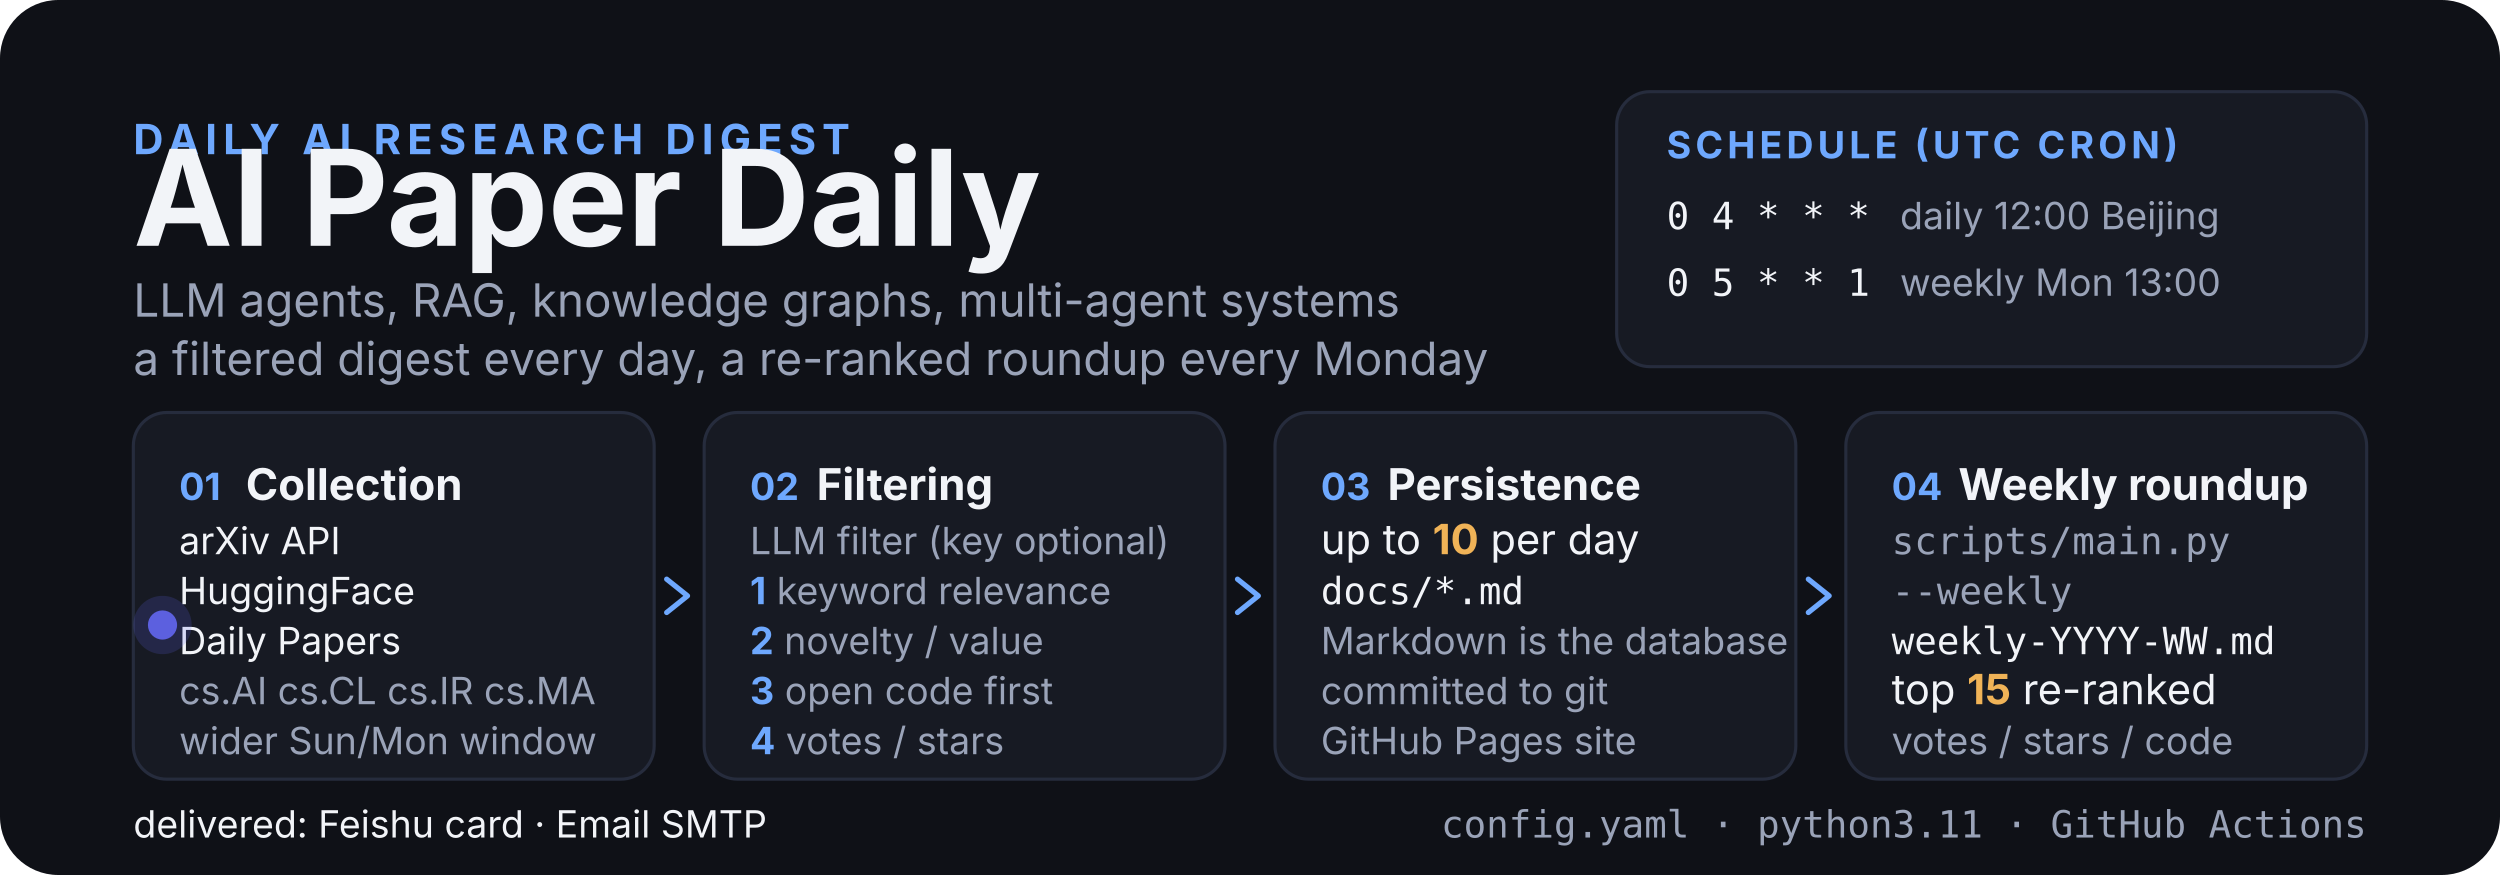
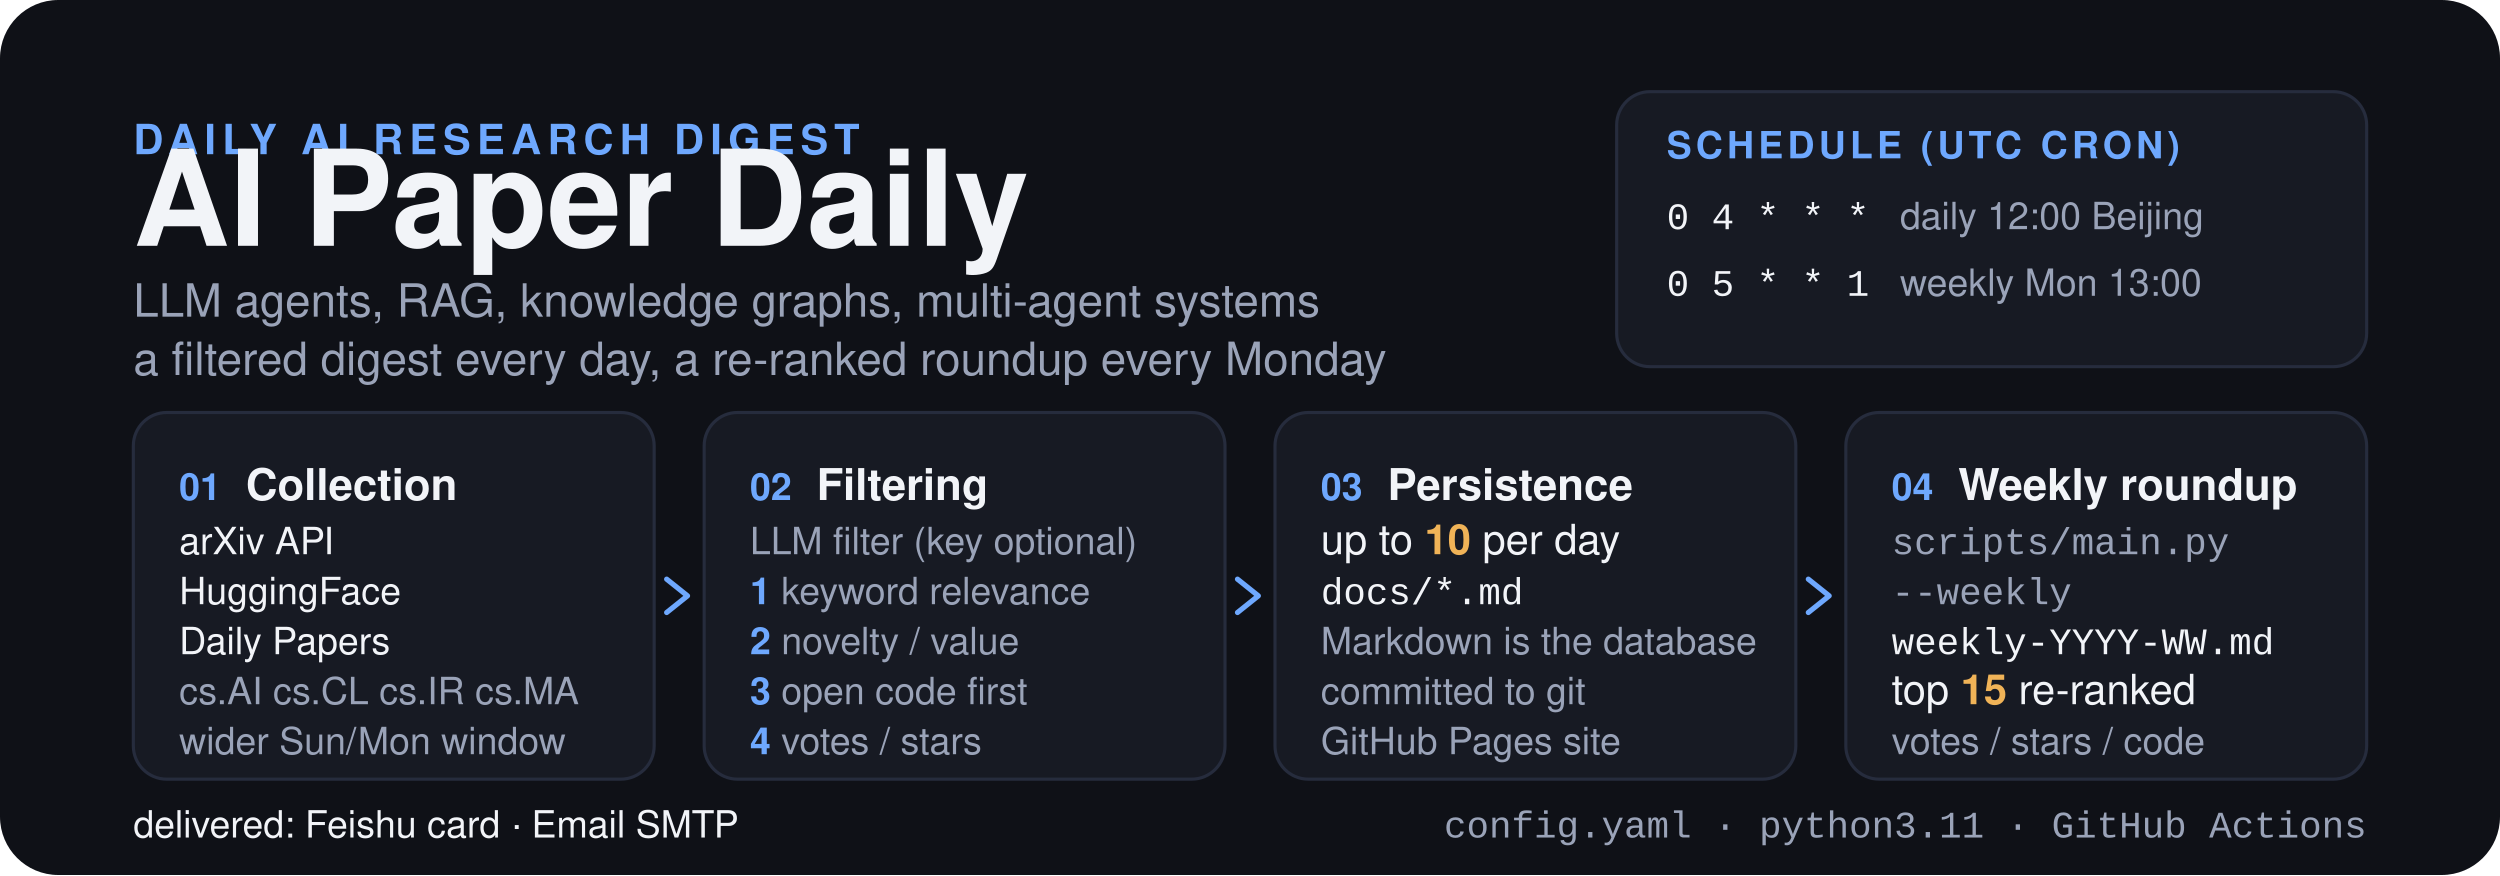
<svg xmlns="http://www.w3.org/2000/svg" width="1200" height="420" viewBox="0 0 1200 420" role="img" aria-labelledby="heroTitle heroDesc">
  <rect width="1200" height="420" rx="28" fill="#0F1117" />
  <g id="title-block">
-     <text x="64" y="74" font-family="-apple-system, BlinkMacSystemFont, 'Segoe UI', 'PingFang SC', sans-serif" font-size="20" font-weight="700" letter-spacing="3" fill="#6EA8FE">DAILY AI RESEARCH DIGEST</text>
-     <text x="64" y="118" font-family="-apple-system, BlinkMacSystemFont, 'Segoe UI', 'PingFang SC', sans-serif" font-size="64" font-weight="700" fill="#F2F4F8">AI Paper Daily</text>
-     <text x="64" y="152" font-family="-apple-system, BlinkMacSystemFont, 'Segoe UI', 'PingFang SC', sans-serif" font-size="22" fill="#9AA3B8">LLM agents, RAG, knowledge graphs, multi-agent systems</text>
-     <text x="64" y="180" font-family="-apple-system, BlinkMacSystemFont, 'Segoe UI', 'PingFang SC', sans-serif" font-size="22" fill="#9AA3B8">a filtered digest every day, a re-ranked roundup every Monday</text>
+     <text x="64" y="74" font-family="Helvetica Neue, Helvetica, Arial, 'Liberation Sans', sans-serif" font-size="20" font-weight="700" letter-spacing="3" fill="#6EA8FE">DAILY AI RESEARCH DIGEST</text>
+     <text x="64" y="118" font-family="Helvetica Neue, Helvetica, Arial, 'Liberation Sans', sans-serif" font-size="64" font-weight="700" fill="#F2F4F8">AI Paper Daily</text>
+     <text x="64" y="152" font-family="Helvetica Neue, Helvetica, Arial, 'Liberation Sans', sans-serif" font-size="22" fill="#9AA3B8">LLM agents, RAG, knowledge graphs, multi-agent systems</text>
+     <text x="64" y="180" font-family="Helvetica Neue, Helvetica, Arial, 'Liberation Sans', sans-serif" font-size="22" fill="#9AA3B8">a filtered digest every day, a re-ranked roundup every Monday</text>
  </g>
  <g id="schedule-card">
    <rect x="776" y="44" width="360" height="132" rx="16" fill="#171A23" stroke="#262C3D" stroke-width="1.5" />
-     <text x="800" y="76" font-family="-apple-system, BlinkMacSystemFont, 'Segoe UI', 'PingFang SC', sans-serif" font-size="18" font-weight="700" letter-spacing="2" fill="#6EA8FE">SCHEDULE (UTC CRON)</text>
-     <text x="800" y="110" font-family="ui-monospace, SFMono-Regular, Menlo, monospace" font-size="18" fill="#F2F4F8">0 4 * * *</text>
-     <text x="912" y="110" font-family="-apple-system, BlinkMacSystemFont, 'Segoe UI', 'PingFang SC', sans-serif" font-size="18" fill="#9AA3B8">daily 12:00 Beijing</text>
-     <text x="800" y="142" font-family="ui-monospace, SFMono-Regular, Menlo, monospace" font-size="18" fill="#F2F4F8">0 5 * * 1</text>
-     <text x="912" y="142" font-family="-apple-system, BlinkMacSystemFont, 'Segoe UI', 'PingFang SC', sans-serif" font-size="18" fill="#9AA3B8">weekly Mon 13:00</text>
+     <text x="800" y="76" font-family="Helvetica Neue, Helvetica, Arial, 'Liberation Sans', sans-serif" font-size="18" font-weight="700" letter-spacing="2" fill="#6EA8FE">SCHEDULE (UTC CRON)</text>
+     <text x="800" y="110" font-family="ui-monospace, SFMono-Regular, Menlo, Consolas, 'Liberation Mono', monospace" font-size="18" fill="#F2F4F8">0 4 * * *</text>
+     <text x="912" y="110" font-family="Helvetica Neue, Helvetica, Arial, 'Liberation Sans', sans-serif" font-size="18" fill="#9AA3B8">daily 12:00 Beijing</text>
+     <text x="800" y="142" font-family="ui-monospace, SFMono-Regular, Menlo, Consolas, 'Liberation Mono', monospace" font-size="18" fill="#F2F4F8">0 5 * * 1</text>
+     <text x="912" y="142" font-family="Helvetica Neue, Helvetica, Arial, 'Liberation Sans', sans-serif" font-size="18" fill="#9AA3B8">weekly Mon 13:00</text>
  </g>
  <g id="stage-collection">
    <rect x="64" y="198" width="250" height="176" rx="16" fill="#171A23" stroke="#262C3D" stroke-width="1.5" />
-     <text x="86" y="240" font-family="-apple-system, BlinkMacSystemFont, 'Segoe UI', 'PingFang SC', sans-serif" font-size="18" font-weight="700" fill="#6EA8FE">01</text>
-     <text x="118" y="240" font-family="-apple-system, BlinkMacSystemFont, 'Segoe UI', 'PingFang SC', sans-serif" font-size="21" font-weight="700" fill="#F2F4F8">Collection</text>
-     <text x="86" y="266" font-family="-apple-system, BlinkMacSystemFont, 'Segoe UI', 'PingFang SC', sans-serif" font-size="18" fill="#F2F4F8">arXiv API</text>
-     <text x="86" y="290" font-family="-apple-system, BlinkMacSystemFont, 'Segoe UI', 'PingFang SC', sans-serif" font-size="18" fill="#F2F4F8">HuggingFace</text>
-     <text x="86" y="314" font-family="-apple-system, BlinkMacSystemFont, 'Segoe UI', 'PingFang SC', sans-serif" font-size="18" fill="#F2F4F8">Daily Papers</text>
-     <text x="86" y="338" font-family="-apple-system, BlinkMacSystemFont, 'Segoe UI', 'PingFang SC', sans-serif" font-size="18" fill="#9AA3B8">cs.AI cs.CL cs.IR cs.MA</text>
-     <text x="86" y="362" font-family="-apple-system, BlinkMacSystemFont, 'Segoe UI', 'PingFang SC', sans-serif" font-size="18" fill="#9AA3B8">wider Sun/Mon window</text>
+     <text x="86" y="240" font-family="Helvetica Neue, Helvetica, Arial, 'Liberation Sans', sans-serif" font-size="18" font-weight="700" fill="#6EA8FE">01</text>
+     <text x="118" y="240" font-family="Helvetica Neue, Helvetica, Arial, 'Liberation Sans', sans-serif" font-size="21" font-weight="700" fill="#F2F4F8">Collection</text>
+     <text x="86" y="266" font-family="Helvetica Neue, Helvetica, Arial, 'Liberation Sans', sans-serif" font-size="18" fill="#F2F4F8">arXiv API</text>
+     <text x="86" y="290" font-family="Helvetica Neue, Helvetica, Arial, 'Liberation Sans', sans-serif" font-size="18" fill="#F2F4F8">HuggingFace</text>
+     <text x="86" y="314" font-family="Helvetica Neue, Helvetica, Arial, 'Liberation Sans', sans-serif" font-size="18" fill="#F2F4F8">Daily Papers</text>
+     <text x="86" y="338" font-family="Helvetica Neue, Helvetica, Arial, 'Liberation Sans', sans-serif" font-size="18" fill="#9AA3B8">cs.AI cs.CL cs.IR cs.MA</text>
+     <text x="86" y="362" font-family="Helvetica Neue, Helvetica, Arial, 'Liberation Sans', sans-serif" font-size="18" fill="#9AA3B8">wider Sun/Mon window</text>
  </g>
  <path d="M320 278 L330 286 L320 294" fill="none" stroke="#6EA8FE" stroke-width="2.5" stroke-linecap="round" stroke-linejoin="round" />
  <g id="stage-filtering">
    <rect x="338" y="198" width="250" height="176" rx="16" fill="#171A23" stroke="#262C3D" stroke-width="1.5" />
-     <text x="360" y="240" font-family="-apple-system, BlinkMacSystemFont, 'Segoe UI', 'PingFang SC', sans-serif" font-size="18" font-weight="700" fill="#6EA8FE">02</text>
-     <text x="392" y="240" font-family="-apple-system, BlinkMacSystemFont, 'Segoe UI', 'PingFang SC', sans-serif" font-size="21" font-weight="700" fill="#F2F4F8">Filtering</text>
-     <text x="360" y="266" font-family="-apple-system, BlinkMacSystemFont, 'Segoe UI', 'PingFang SC', sans-serif" font-size="18" fill="#9AA3B8">LLM filter (key optional)</text>
-     <text x="360" y="290" font-family="-apple-system, BlinkMacSystemFont, 'Segoe UI', 'PingFang SC', sans-serif" font-size="18" fill="#9AA3B8">
+     <text x="360" y="240" font-family="Helvetica Neue, Helvetica, Arial, 'Liberation Sans', sans-serif" font-size="18" font-weight="700" fill="#6EA8FE">02</text>
+     <text x="392" y="240" font-family="Helvetica Neue, Helvetica, Arial, 'Liberation Sans', sans-serif" font-size="21" font-weight="700" fill="#F2F4F8">Filtering</text>
+     <text x="360" y="266" font-family="Helvetica Neue, Helvetica, Arial, 'Liberation Sans', sans-serif" font-size="18" fill="#9AA3B8">LLM filter (key optional)</text>
+     <text x="360" y="290" font-family="Helvetica Neue, Helvetica, Arial, 'Liberation Sans', sans-serif" font-size="18" fill="#9AA3B8">
      <tspan fill="#6EA8FE" font-weight="700">1</tspan>  keyword relevance</text>
-     <text x="360" y="314" font-family="-apple-system, BlinkMacSystemFont, 'Segoe UI', 'PingFang SC', sans-serif" font-size="18" fill="#9AA3B8">
+     <text x="360" y="314" font-family="Helvetica Neue, Helvetica, Arial, 'Liberation Sans', sans-serif" font-size="18" fill="#9AA3B8">
      <tspan fill="#6EA8FE" font-weight="700">2</tspan>  novelty / value</text>
-     <text x="360" y="338" font-family="-apple-system, BlinkMacSystemFont, 'Segoe UI', 'PingFang SC', sans-serif" font-size="18" fill="#9AA3B8">
+     <text x="360" y="338" font-family="Helvetica Neue, Helvetica, Arial, 'Liberation Sans', sans-serif" font-size="18" fill="#9AA3B8">
      <tspan fill="#6EA8FE" font-weight="700">3</tspan>  open code first</text>
-     <text x="360" y="362" font-family="-apple-system, BlinkMacSystemFont, 'Segoe UI', 'PingFang SC', sans-serif" font-size="18" fill="#9AA3B8">
+     <text x="360" y="362" font-family="Helvetica Neue, Helvetica, Arial, 'Liberation Sans', sans-serif" font-size="18" fill="#9AA3B8">
      <tspan fill="#6EA8FE" font-weight="700">4</tspan>  votes / stars</text>
  </g>
  <path d="M594 278 L604 286 L594 294" fill="none" stroke="#6EA8FE" stroke-width="2.5" stroke-linecap="round" stroke-linejoin="round" />
  <g id="stage-persistence">
    <rect x="612" y="198" width="250" height="176" rx="16" fill="#171A23" stroke="#262C3D" stroke-width="1.5" />
-     <text x="634" y="240" font-family="-apple-system, BlinkMacSystemFont, 'Segoe UI', 'PingFang SC', sans-serif" font-size="18" font-weight="700" fill="#6EA8FE">03</text>
-     <text x="666" y="240" font-family="-apple-system, BlinkMacSystemFont, 'Segoe UI', 'PingFang SC', sans-serif" font-size="21" font-weight="700" fill="#F2F4F8">Persistence</text>
-     <text x="634" y="266" font-family="-apple-system, BlinkMacSystemFont, 'Segoe UI', 'PingFang SC', sans-serif" font-size="20" fill="#F2F4F8">up to <tspan fill="#F0B357" font-weight="700">10</tspan> per day</text>
-     <text x="634" y="290" font-family="ui-monospace, SFMono-Regular, Menlo, monospace" font-size="18" fill="#F2F4F8">docs/*.md</text>
-     <text x="634" y="314" font-family="-apple-system, BlinkMacSystemFont, 'Segoe UI', 'PingFang SC', sans-serif" font-size="18" fill="#9AA3B8">Markdown is the database</text>
-     <text x="634" y="338" font-family="-apple-system, BlinkMacSystemFont, 'Segoe UI', 'PingFang SC', sans-serif" font-size="18" fill="#9AA3B8">committed to git</text>
-     <text x="634" y="362" font-family="-apple-system, BlinkMacSystemFont, 'Segoe UI', 'PingFang SC', sans-serif" font-size="18" fill="#9AA3B8">GitHub Pages site</text>
+     <text x="634" y="240" font-family="Helvetica Neue, Helvetica, Arial, 'Liberation Sans', sans-serif" font-size="18" font-weight="700" fill="#6EA8FE">03</text>
+     <text x="666" y="240" font-family="Helvetica Neue, Helvetica, Arial, 'Liberation Sans', sans-serif" font-size="21" font-weight="700" fill="#F2F4F8">Persistence</text>
+     <text x="634" y="266" font-family="Helvetica Neue, Helvetica, Arial, 'Liberation Sans', sans-serif" font-size="20" fill="#F2F4F8">up to <tspan fill="#F0B357" font-weight="700">10</tspan> per day</text>
+     <text x="634" y="290" font-family="ui-monospace, SFMono-Regular, Menlo, Consolas, 'Liberation Mono', monospace" font-size="18" fill="#F2F4F8">docs/*.md</text>
+     <text x="634" y="314" font-family="Helvetica Neue, Helvetica, Arial, 'Liberation Sans', sans-serif" font-size="18" fill="#9AA3B8">Markdown is the database</text>
+     <text x="634" y="338" font-family="Helvetica Neue, Helvetica, Arial, 'Liberation Sans', sans-serif" font-size="18" fill="#9AA3B8">committed to git</text>
+     <text x="634" y="362" font-family="Helvetica Neue, Helvetica, Arial, 'Liberation Sans', sans-serif" font-size="18" fill="#9AA3B8">GitHub Pages site</text>
  </g>
  <path d="M868 278 L878 286 L868 294" fill="none" stroke="#6EA8FE" stroke-width="2.5" stroke-linecap="round" stroke-linejoin="round" />
  <g id="stage-weekly">
    <rect x="886" y="198" width="250" height="176" rx="16" fill="#171A23" stroke="#262C3D" stroke-width="1.5" />
-     <text x="908" y="240" font-family="-apple-system, BlinkMacSystemFont, 'Segoe UI', 'PingFang SC', sans-serif" font-size="18" font-weight="700" fill="#6EA8FE">04</text>
-     <text x="940" y="240" font-family="-apple-system, BlinkMacSystemFont, 'Segoe UI', 'PingFang SC', sans-serif" font-size="21" font-weight="700" fill="#F2F4F8">Weekly roundup</text>
-     <text x="908" y="266" font-family="ui-monospace, SFMono-Regular, Menlo, monospace" font-size="18" fill="#9AA3B8">scripts/main.py</text>
-     <text x="908" y="290" font-family="ui-monospace, SFMono-Regular, Menlo, monospace" font-size="18" fill="#9AA3B8">--weekly</text>
-     <text x="908" y="314" font-family="ui-monospace, SFMono-Regular, Menlo, monospace" font-size="18" fill="#F2F4F8">weekly-YYYY-WW.md</text>
-     <text x="908" y="338" font-family="-apple-system, BlinkMacSystemFont, 'Segoe UI', 'PingFang SC', sans-serif" font-size="20" fill="#F2F4F8">top <tspan fill="#F0B357" font-weight="700">15</tspan> re-ranked</text>
-     <text x="908" y="362" font-family="-apple-system, BlinkMacSystemFont, 'Segoe UI', 'PingFang SC', sans-serif" font-size="18" fill="#9AA3B8">votes / stars / code</text>
+     <text x="908" y="240" font-family="Helvetica Neue, Helvetica, Arial, 'Liberation Sans', sans-serif" font-size="18" font-weight="700" fill="#6EA8FE">04</text>
+     <text x="940" y="240" font-family="Helvetica Neue, Helvetica, Arial, 'Liberation Sans', sans-serif" font-size="21" font-weight="700" fill="#F2F4F8">Weekly roundup</text>
+     <text x="908" y="266" font-family="ui-monospace, SFMono-Regular, Menlo, Consolas, 'Liberation Mono', monospace" font-size="18" fill="#9AA3B8">scripts/main.py</text>
+     <text x="908" y="290" font-family="ui-monospace, SFMono-Regular, Menlo, Consolas, 'Liberation Mono', monospace" font-size="18" fill="#9AA3B8">--weekly</text>
+     <text x="908" y="314" font-family="ui-monospace, SFMono-Regular, Menlo, Consolas, 'Liberation Mono', monospace" font-size="18" fill="#F2F4F8">weekly-YYYY-WW.md</text>
+     <text x="908" y="338" font-family="Helvetica Neue, Helvetica, Arial, 'Liberation Sans', sans-serif" font-size="20" fill="#F2F4F8">top <tspan fill="#F0B357" font-weight="700">15</tspan> re-ranked</text>
+     <text x="908" y="362" font-family="Helvetica Neue, Helvetica, Arial, 'Liberation Sans', sans-serif" font-size="18" fill="#9AA3B8">votes / stars / code</text>
  </g>
  <g id="footer-meta">
-     <text x="64" y="402" font-family="-apple-system, BlinkMacSystemFont, 'Segoe UI', 'PingFang SC', sans-serif" font-size="18" fill="#F2F4F8">delivered: Feishu card · Email SMTP</text>
-     <text x="1136" y="402" text-anchor="end" font-family="ui-monospace, SFMono-Regular, Menlo, monospace" font-size="18" fill="#9AA3B8">config.yaml · python3.11 · GitHub Actions</text>
+     <text x="64" y="402" font-family="Helvetica Neue, Helvetica, Arial, 'Liberation Sans', sans-serif" font-size="18" fill="#F2F4F8">delivered: Feishu card · Email SMTP</text>
+     <text x="1136" y="402" text-anchor="end" font-family="ui-monospace, SFMono-Regular, Menlo, Consolas, 'Liberation Mono', monospace" font-size="18" fill="#9AA3B8">config.yaml · python3.11 · GitHub Actions</text>
  </g>
  <style>
-     /* 数据沿四个阶段流过：依次点亮并轻微上浮，6 秒一轮。动效只引导视线，不承载信息。
-        幅度：透明度 .22 → 1 且上移（位置变化比透明度可感得多）。
-        reduced-motion 下全部静止、全部完全可见。 */
+     /* Each card outline lights in turn (5s cycle, quarter-phase apart) and the lit card lifts and
+        scales slightly. Motion guides the eye and carries no information; under reduced-motion
+        everything is still and fully visible. */
    @keyframes stageGlow {
      0%       { opacity: .15; transform: translateY(0) scale(1); }
      6%, 40%  { opacity: 1;   transform: translateY(-18px) scale(1.04); }
      52%      { opacity: .15; transform: translateY(0) scale(1); }
      100%     { opacity: .15; transform: translateY(0) scale(1); }
    }
    }
    #stage-collection { animation: stageGlow 5s ease-in-out infinite; animation-delay: 0s; }
    #stage-filtering { animation: stageGlow 5s ease-in-out infinite; animation-delay: 1.25s; }
    #stage-persistence { animation: stageGlow 5s ease-in-out infinite; animation-delay: 2.5s; }
    #stage-weekly { animation: stageGlow 5s ease-in-out infinite; animation-delay: 3.75s; }
+     @keyframes borderGlow {
+       0%       { stroke: #26313C; }
+       6%, 40%  { stroke: #6366F1; }
+       52%      { stroke: #26313C; }
+       100%     { stroke: #26313C; }
+     }
+     #stage-collection rect { animation: borderGlow 5s ease-in-out infinite; animation-delay: 0s; }
+     #stage-filtering rect { animation: borderGlow 5s ease-in-out infinite; animation-delay: 1.25s; }
+     #stage-persistence rect { animation: borderGlow 5s ease-in-out infinite; animation-delay: 2.5s; }
+     #stage-weekly rect { animation: borderGlow 5s ease-in-out infinite; animation-delay: 3.75s; }
    @media (prefers-reduced-motion: reduce) {
-       #stage-collection, #stage-filtering, #stage-persistence, #stage-weekly { animation: none; opacity: 1; transform: none; }
+       #stage-collection, #stage-filtering, #stage-persistence, #stage-weekly, #stage-collection rect, #stage-filtering rect, #stage-persistence rect, #stage-weekly rect { animation: none; opacity: 1; transform: none; }
    }
      #chip-claim, #chip-check, #chip-expect, #chip-asof,
    #step-releases, #step-parse, #step-data, #step-pages,
    #stage-collection, #stage-filtering, #stage-persistence, #stage-weekly {
      transform-box: fill-box; transform-origin: center;
    }
  </style>
-   <g id="packet-layer">
-     <circle id="packet" cx="78" cy="300" r="7" fill="#6366F1" fill-opacity="0.9" />
-     <circle id="packet-halo" cx="78" cy="300" r="14" fill="#6366F1" fill-opacity="0.18" />
-   </g>
-   <style>
-     /* 一个光点沿管线走过：位移跨越大半个画幅，这是眼睛余光能捕捉到的那类运动。
-        它只做引导，不承载信息 —— reduced-motion 下不显示。 */
-     @keyframes packetRun {
-       0%   { transform: translateX(0); opacity: 0; }
-       8%   { opacity: 1; }
-       92%  { opacity: 1; }
-       100% { transform: translateX(1044px); opacity: 0; }
-     }
-     #packet { animation: packetRun 5s linear infinite; }
-     #packet-halo { animation: packetRun 5s linear infinite; }
-     @media (prefers-reduced-motion: reduce) {
-       #packet { display: none; }
-     }
-   </style>
</svg>
